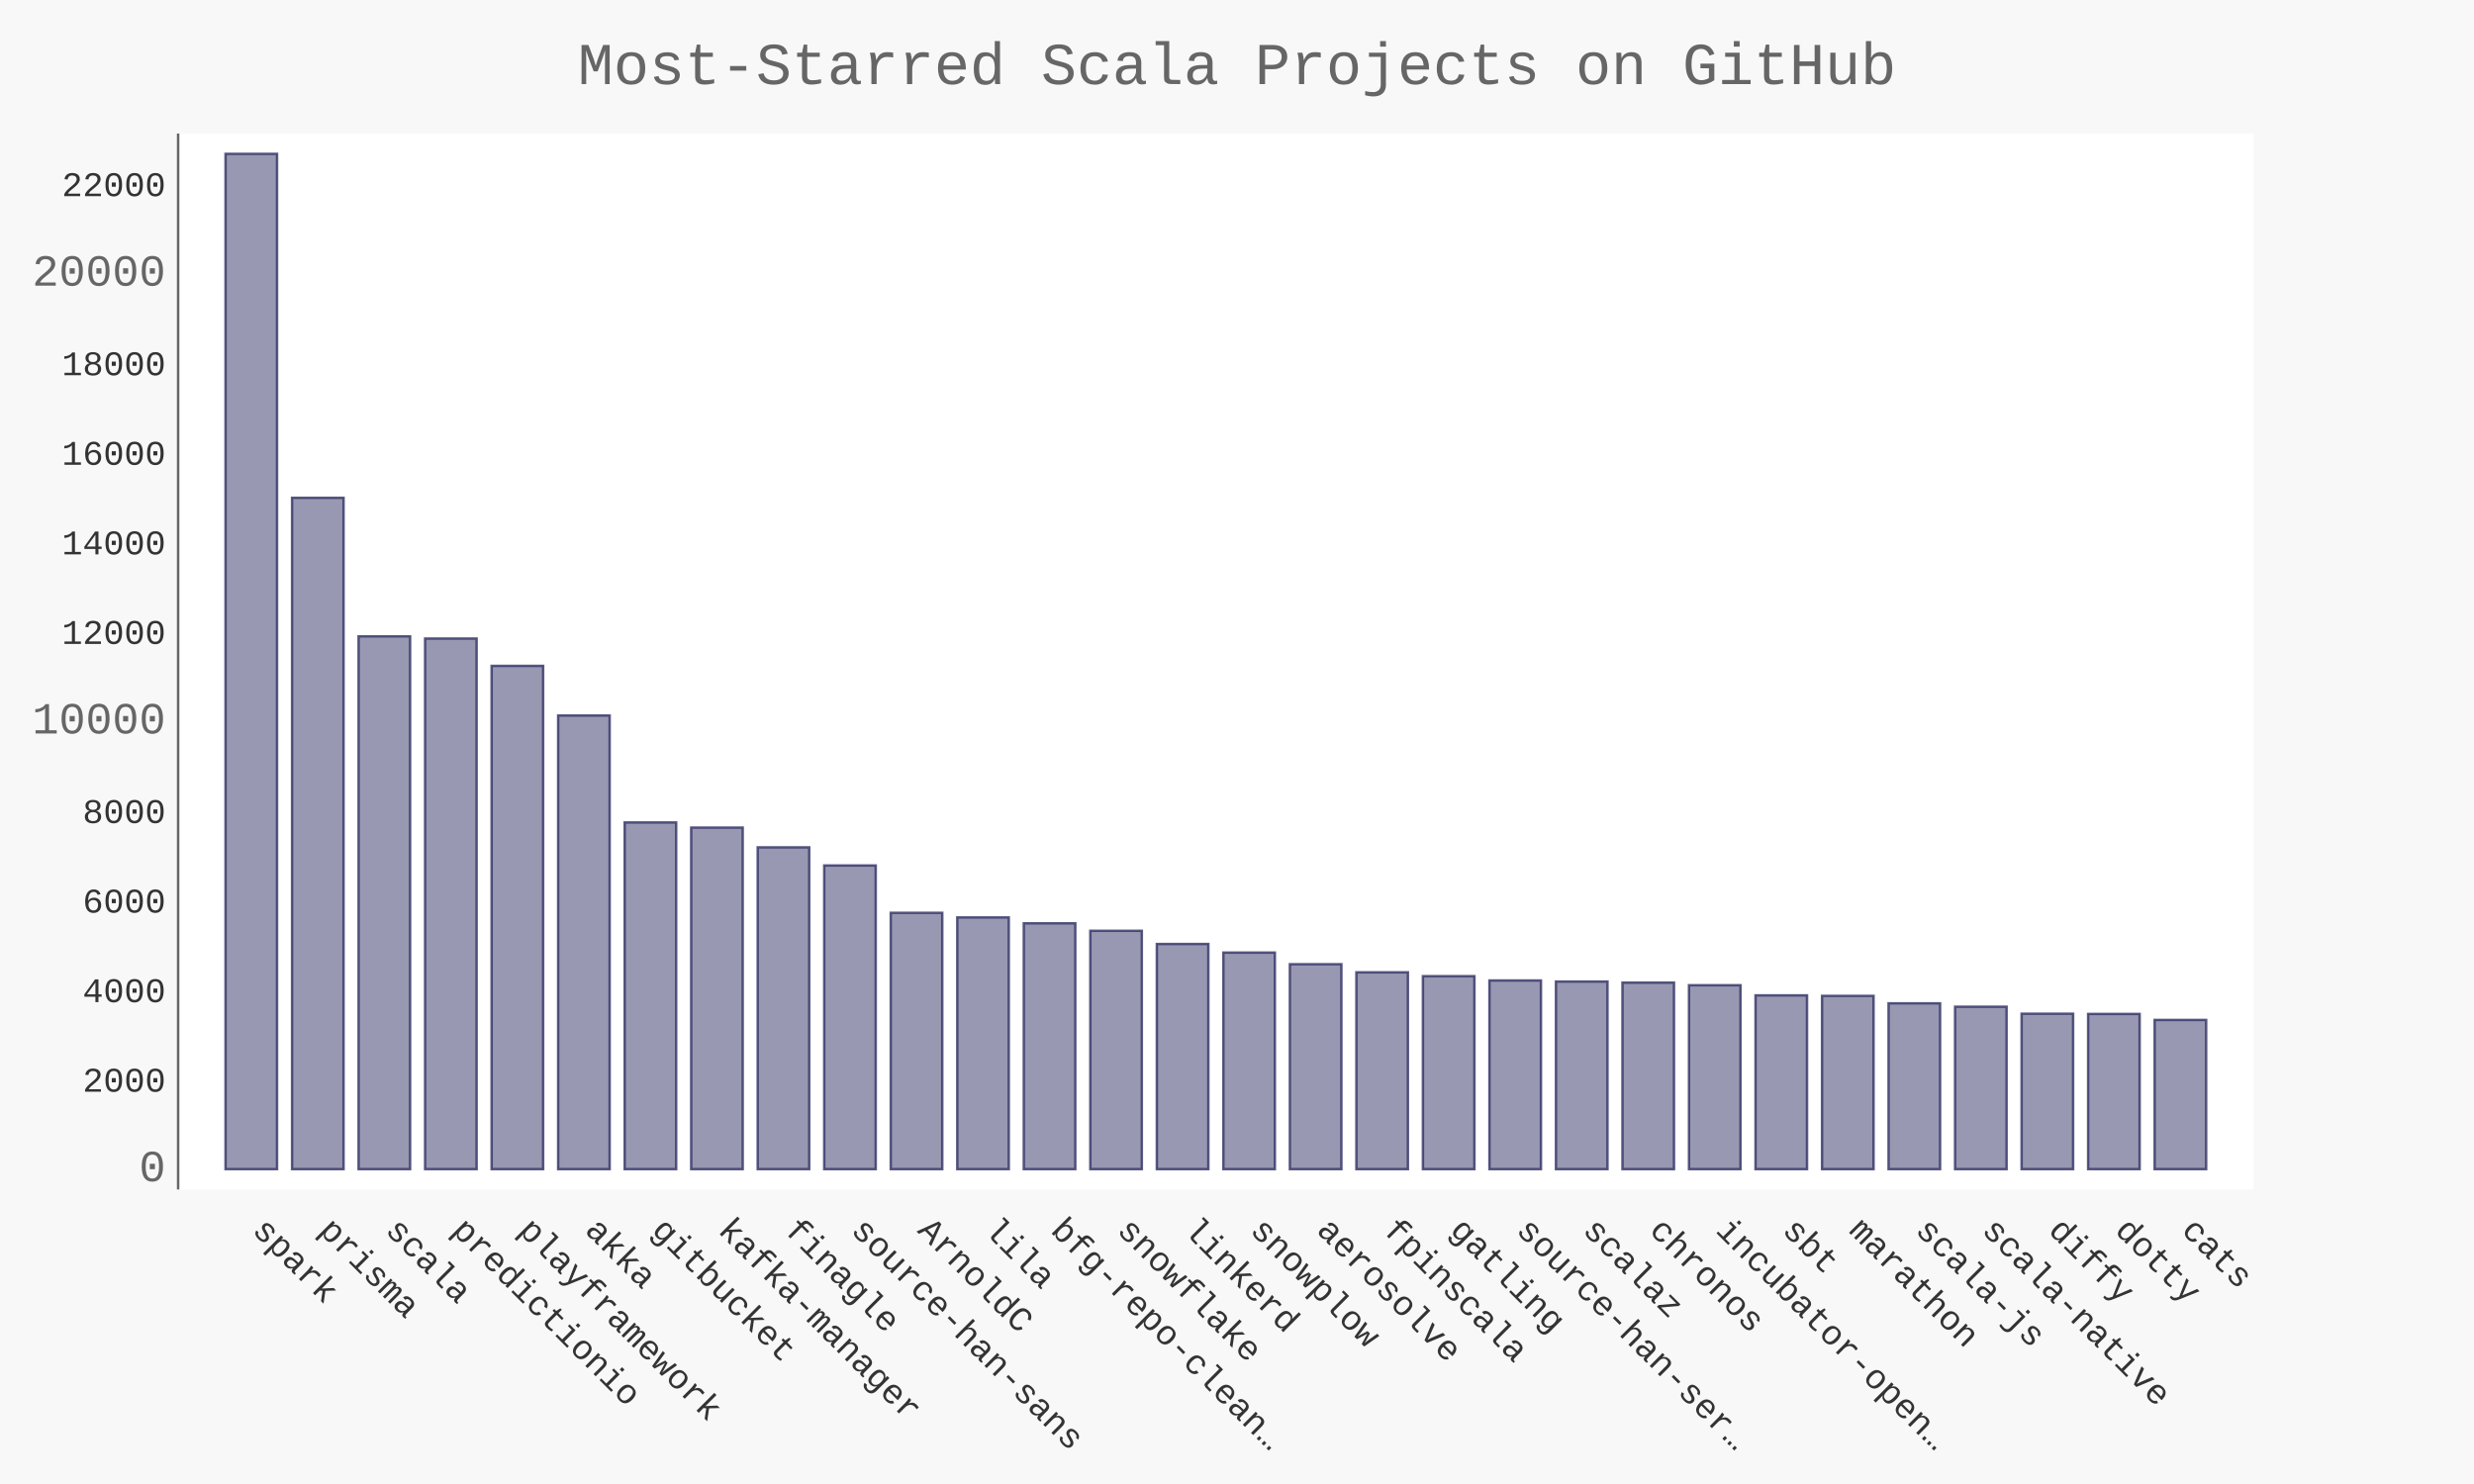
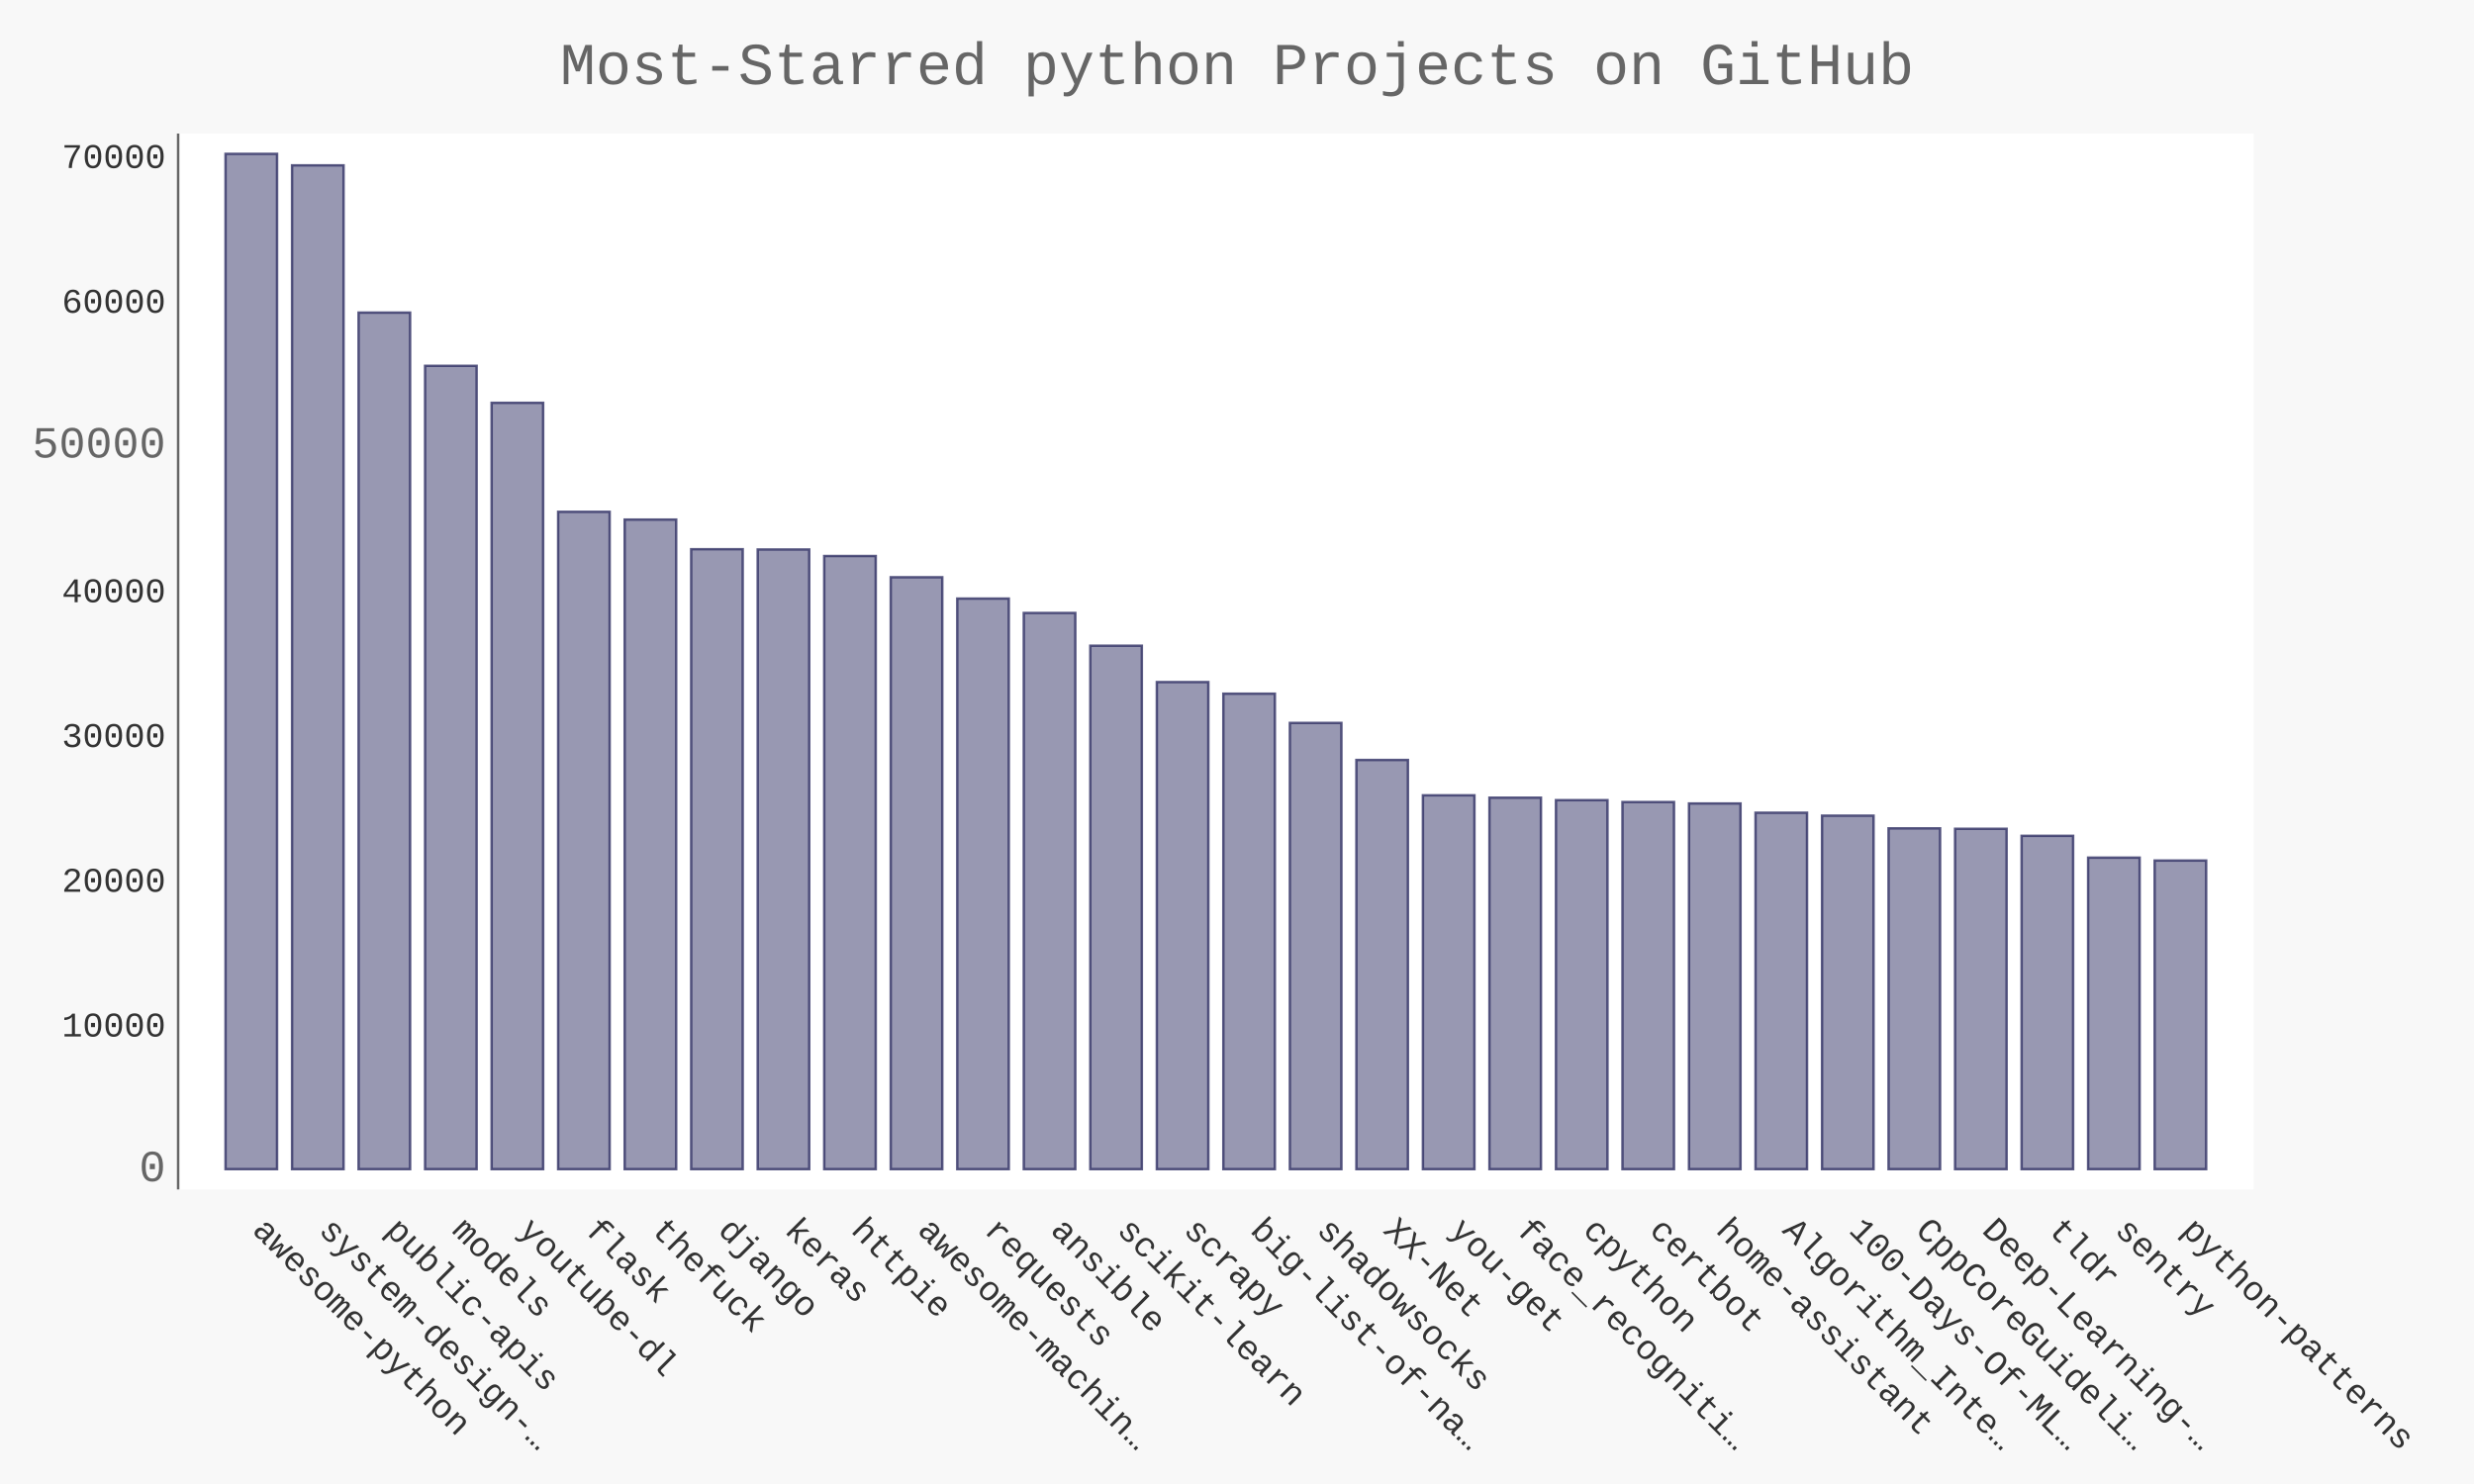
- <svg xmlns="http://www.w3.org/2000/svg" class="pygal-chart" id="chart-196dd270-a51d-43b6-8823-fa249c0bf696" viewBox="0 0 1000 600">
+ <svg xmlns="http://www.w3.org/2000/svg" class="pygal-chart" id="chart-f33fff2e-543f-4e02-a38f-7f5b19c8307b" viewBox="0 0 1000 600">
  <defs>
-     <style type="text/css">#chart-196dd270-a51d-43b6-8823-fa249c0bf696{-webkit-user-select:none;-webkit-font-smoothing:antialiased;font-family:Consolas,"Liberation Mono",Menlo,Courier,monospace}#chart-196dd270-a51d-43b6-8823-fa249c0bf696 .title{font-family:Consolas,"Liberation Mono",Menlo,Courier,monospace;font-size:24px}#chart-196dd270-a51d-43b6-8823-fa249c0bf696 .legends .legend text{font-family:Consolas,"Liberation Mono",Menlo,Courier,monospace;font-size:14px}#chart-196dd270-a51d-43b6-8823-fa249c0bf696 .axis text{font-family:Consolas,"Liberation Mono",Menlo,Courier,monospace;font-size:14px}#chart-196dd270-a51d-43b6-8823-fa249c0bf696 .axis text.major{font-family:Consolas,"Liberation Mono",Menlo,Courier,monospace;font-size:18px}#chart-196dd270-a51d-43b6-8823-fa249c0bf696 .text-overlay text.value{font-family:Consolas,"Liberation Mono",Menlo,Courier,monospace;font-size:16px}#chart-196dd270-a51d-43b6-8823-fa249c0bf696 .text-overlay text.label{font-family:Consolas,"Liberation Mono",Menlo,Courier,monospace;font-size:10px}#chart-196dd270-a51d-43b6-8823-fa249c0bf696 .tooltip{font-family:Consolas,"Liberation Mono",Menlo,Courier,monospace;font-size:14px}#chart-196dd270-a51d-43b6-8823-fa249c0bf696 text.no_data{font-family:Consolas,"Liberation Mono",Menlo,Courier,monospace;font-size:64px}
- #chart-196dd270-a51d-43b6-8823-fa249c0bf696{background-color:#f8f8f8}#chart-196dd270-a51d-43b6-8823-fa249c0bf696 path,#chart-196dd270-a51d-43b6-8823-fa249c0bf696 line,#chart-196dd270-a51d-43b6-8823-fa249c0bf696 rect,#chart-196dd270-a51d-43b6-8823-fa249c0bf696 circle{-webkit-transition:250ms ease-in;-moz-transition:250ms ease-in;transition:250ms ease-in}#chart-196dd270-a51d-43b6-8823-fa249c0bf696 .graph &gt; .background{fill:#f8f8f8}#chart-196dd270-a51d-43b6-8823-fa249c0bf696 .plot &gt; .background{fill:#ffffff}#chart-196dd270-a51d-43b6-8823-fa249c0bf696 .graph{fill:#333}#chart-196dd270-a51d-43b6-8823-fa249c0bf696 text.no_data{fill:#666}#chart-196dd270-a51d-43b6-8823-fa249c0bf696 .title{fill:#666}#chart-196dd270-a51d-43b6-8823-fa249c0bf696 .legends .legend text{fill:#333}#chart-196dd270-a51d-43b6-8823-fa249c0bf696 .legends .legend:hover text{fill:#666}#chart-196dd270-a51d-43b6-8823-fa249c0bf696 .axis .line{stroke:#666}#chart-196dd270-a51d-43b6-8823-fa249c0bf696 .axis .guide.line{stroke:rgba(0,0,0,0.5)}#chart-196dd270-a51d-43b6-8823-fa249c0bf696 .axis .major.line{stroke:#333}#chart-196dd270-a51d-43b6-8823-fa249c0bf696 .axis text.major{fill:#666}#chart-196dd270-a51d-43b6-8823-fa249c0bf696 .axis.y .guides:hover .guide.line,#chart-196dd270-a51d-43b6-8823-fa249c0bf696 .line-graph .axis.x .guides:hover .guide.line,#chart-196dd270-a51d-43b6-8823-fa249c0bf696 .stackedline-graph .axis.x .guides:hover .guide.line,#chart-196dd270-a51d-43b6-8823-fa249c0bf696 .xy-graph .axis.x .guides:hover .guide.line{stroke:#666}#chart-196dd270-a51d-43b6-8823-fa249c0bf696 .axis .guides:hover text{fill:#666}#chart-196dd270-a51d-43b6-8823-fa249c0bf696 .reactive{fill-opacity:.5;stroke-opacity:.8}#chart-196dd270-a51d-43b6-8823-fa249c0bf696 .ci{stroke:#333}#chart-196dd270-a51d-43b6-8823-fa249c0bf696 .reactive.active,#chart-196dd270-a51d-43b6-8823-fa249c0bf696 .active .reactive{fill-opacity:.9;stroke-opacity:.9;stroke-width:4}#chart-196dd270-a51d-43b6-8823-fa249c0bf696 .ci .reactive.active{stroke-width:1.5}#chart-196dd270-a51d-43b6-8823-fa249c0bf696 .series text{fill:#666}#chart-196dd270-a51d-43b6-8823-fa249c0bf696 .tooltip rect{fill:#ffffff;stroke:#666;-webkit-transition:opacity 250ms ease-in;-moz-transition:opacity 250ms ease-in;transition:opacity 250ms ease-in}#chart-196dd270-a51d-43b6-8823-fa249c0bf696 .tooltip .label{fill:#333}#chart-196dd270-a51d-43b6-8823-fa249c0bf696 .tooltip .label{fill:#333}#chart-196dd270-a51d-43b6-8823-fa249c0bf696 .tooltip .legend{font-size:.8em;fill:rgba(0,0,0,0.5)}#chart-196dd270-a51d-43b6-8823-fa249c0bf696 .tooltip .x_label{font-size:.6em;fill:#666}#chart-196dd270-a51d-43b6-8823-fa249c0bf696 .tooltip .xlink{font-size:.5em;text-decoration:underline}#chart-196dd270-a51d-43b6-8823-fa249c0bf696 .tooltip .value{font-size:1.5em}#chart-196dd270-a51d-43b6-8823-fa249c0bf696 .bound{font-size:.5em}#chart-196dd270-a51d-43b6-8823-fa249c0bf696 .max-value{font-size:.75em;fill:rgba(0,0,0,0.5)}#chart-196dd270-a51d-43b6-8823-fa249c0bf696 .map-element{fill:#ffffff;stroke:rgba(0,0,0,0.5) !important}#chart-196dd270-a51d-43b6-8823-fa249c0bf696 .map-element .reactive{fill-opacity:inherit;stroke-opacity:inherit}#chart-196dd270-a51d-43b6-8823-fa249c0bf696 .color-0,#chart-196dd270-a51d-43b6-8823-fa249c0bf696 .color-0 a:visited{stroke:#333366;fill:#333366}#chart-196dd270-a51d-43b6-8823-fa249c0bf696 .text-overlay .color-0 text{fill:black}
- #chart-196dd270-a51d-43b6-8823-fa249c0bf696 text.no_data{text-anchor:middle}#chart-196dd270-a51d-43b6-8823-fa249c0bf696 .guide.line{fill:none}#chart-196dd270-a51d-43b6-8823-fa249c0bf696 .centered{text-anchor:middle}#chart-196dd270-a51d-43b6-8823-fa249c0bf696 .title{text-anchor:middle}#chart-196dd270-a51d-43b6-8823-fa249c0bf696 .legends .legend text{fill-opacity:1}#chart-196dd270-a51d-43b6-8823-fa249c0bf696 .axis.x text{text-anchor:middle}#chart-196dd270-a51d-43b6-8823-fa249c0bf696 .axis.x:not(.web) text[transform]{text-anchor:start}#chart-196dd270-a51d-43b6-8823-fa249c0bf696 .axis.x:not(.web) text[transform].backwards{text-anchor:end}#chart-196dd270-a51d-43b6-8823-fa249c0bf696 .axis.y text{text-anchor:end}#chart-196dd270-a51d-43b6-8823-fa249c0bf696 .axis.y text[transform].backwards{text-anchor:start}#chart-196dd270-a51d-43b6-8823-fa249c0bf696 .axis.y2 text{text-anchor:start}#chart-196dd270-a51d-43b6-8823-fa249c0bf696 .axis.y2 text[transform].backwards{text-anchor:end}#chart-196dd270-a51d-43b6-8823-fa249c0bf696 .axis .guide.line{stroke-dasharray:4,4}#chart-196dd270-a51d-43b6-8823-fa249c0bf696 .axis .major.guide.line{stroke-dasharray:6,6}#chart-196dd270-a51d-43b6-8823-fa249c0bf696 .horizontal .axis.y .guide.line,#chart-196dd270-a51d-43b6-8823-fa249c0bf696 .horizontal .axis.y2 .guide.line,#chart-196dd270-a51d-43b6-8823-fa249c0bf696 .vertical .axis.x .guide.line{opacity:0}#chart-196dd270-a51d-43b6-8823-fa249c0bf696 .horizontal .axis.always_show .guide.line,#chart-196dd270-a51d-43b6-8823-fa249c0bf696 .vertical .axis.always_show .guide.line{opacity:1 !important}#chart-196dd270-a51d-43b6-8823-fa249c0bf696 .axis.y .guides:hover .guide.line,#chart-196dd270-a51d-43b6-8823-fa249c0bf696 .axis.y2 .guides:hover .guide.line,#chart-196dd270-a51d-43b6-8823-fa249c0bf696 .axis.x .guides:hover .guide.line{opacity:1}#chart-196dd270-a51d-43b6-8823-fa249c0bf696 .axis .guides:hover text{opacity:1}#chart-196dd270-a51d-43b6-8823-fa249c0bf696 .nofill{fill:none}#chart-196dd270-a51d-43b6-8823-fa249c0bf696 .subtle-fill{fill-opacity:.2}#chart-196dd270-a51d-43b6-8823-fa249c0bf696 .dot{stroke-width:1px;fill-opacity:1}#chart-196dd270-a51d-43b6-8823-fa249c0bf696 .dot.active{stroke-width:5px}#chart-196dd270-a51d-43b6-8823-fa249c0bf696 .dot.negative{fill:transparent}#chart-196dd270-a51d-43b6-8823-fa249c0bf696 text,#chart-196dd270-a51d-43b6-8823-fa249c0bf696 tspan{stroke:none !important}#chart-196dd270-a51d-43b6-8823-fa249c0bf696 .series text.active{opacity:1}#chart-196dd270-a51d-43b6-8823-fa249c0bf696 .tooltip rect{fill-opacity:.95;stroke-width:.5}#chart-196dd270-a51d-43b6-8823-fa249c0bf696 .tooltip text{fill-opacity:1}#chart-196dd270-a51d-43b6-8823-fa249c0bf696 .showable{visibility:hidden}#chart-196dd270-a51d-43b6-8823-fa249c0bf696 .showable.shown{visibility:visible}#chart-196dd270-a51d-43b6-8823-fa249c0bf696 .gauge-background{fill:rgba(229,229,229,1);stroke:none}#chart-196dd270-a51d-43b6-8823-fa249c0bf696 .bg-lines{stroke:#f8f8f8;stroke-width:2px}</style>
+     <style type="text/css">#chart-f33fff2e-543f-4e02-a38f-7f5b19c8307b{-webkit-user-select:none;-webkit-font-smoothing:antialiased;font-family:Consolas,"Liberation Mono",Menlo,Courier,monospace}#chart-f33fff2e-543f-4e02-a38f-7f5b19c8307b .title{font-family:Consolas,"Liberation Mono",Menlo,Courier,monospace;font-size:24px}#chart-f33fff2e-543f-4e02-a38f-7f5b19c8307b .legends .legend text{font-family:Consolas,"Liberation Mono",Menlo,Courier,monospace;font-size:14px}#chart-f33fff2e-543f-4e02-a38f-7f5b19c8307b .axis text{font-family:Consolas,"Liberation Mono",Menlo,Courier,monospace;font-size:14px}#chart-f33fff2e-543f-4e02-a38f-7f5b19c8307b .axis text.major{font-family:Consolas,"Liberation Mono",Menlo,Courier,monospace;font-size:18px}#chart-f33fff2e-543f-4e02-a38f-7f5b19c8307b .text-overlay text.value{font-family:Consolas,"Liberation Mono",Menlo,Courier,monospace;font-size:16px}#chart-f33fff2e-543f-4e02-a38f-7f5b19c8307b .text-overlay text.label{font-family:Consolas,"Liberation Mono",Menlo,Courier,monospace;font-size:10px}#chart-f33fff2e-543f-4e02-a38f-7f5b19c8307b .tooltip{font-family:Consolas,"Liberation Mono",Menlo,Courier,monospace;font-size:14px}#chart-f33fff2e-543f-4e02-a38f-7f5b19c8307b text.no_data{font-family:Consolas,"Liberation Mono",Menlo,Courier,monospace;font-size:64px}
+ #chart-f33fff2e-543f-4e02-a38f-7f5b19c8307b{background-color:#f8f8f8}#chart-f33fff2e-543f-4e02-a38f-7f5b19c8307b path,#chart-f33fff2e-543f-4e02-a38f-7f5b19c8307b line,#chart-f33fff2e-543f-4e02-a38f-7f5b19c8307b rect,#chart-f33fff2e-543f-4e02-a38f-7f5b19c8307b circle{-webkit-transition:250ms ease-in;-moz-transition:250ms ease-in;transition:250ms ease-in}#chart-f33fff2e-543f-4e02-a38f-7f5b19c8307b .graph &gt; .background{fill:#f8f8f8}#chart-f33fff2e-543f-4e02-a38f-7f5b19c8307b .plot &gt; .background{fill:#ffffff}#chart-f33fff2e-543f-4e02-a38f-7f5b19c8307b .graph{fill:#333}#chart-f33fff2e-543f-4e02-a38f-7f5b19c8307b text.no_data{fill:#666}#chart-f33fff2e-543f-4e02-a38f-7f5b19c8307b .title{fill:#666}#chart-f33fff2e-543f-4e02-a38f-7f5b19c8307b .legends .legend text{fill:#333}#chart-f33fff2e-543f-4e02-a38f-7f5b19c8307b .legends .legend:hover text{fill:#666}#chart-f33fff2e-543f-4e02-a38f-7f5b19c8307b .axis .line{stroke:#666}#chart-f33fff2e-543f-4e02-a38f-7f5b19c8307b .axis .guide.line{stroke:rgba(0,0,0,0.5)}#chart-f33fff2e-543f-4e02-a38f-7f5b19c8307b .axis .major.line{stroke:#333}#chart-f33fff2e-543f-4e02-a38f-7f5b19c8307b .axis text.major{fill:#666}#chart-f33fff2e-543f-4e02-a38f-7f5b19c8307b .axis.y .guides:hover .guide.line,#chart-f33fff2e-543f-4e02-a38f-7f5b19c8307b .line-graph .axis.x .guides:hover .guide.line,#chart-f33fff2e-543f-4e02-a38f-7f5b19c8307b .stackedline-graph .axis.x .guides:hover .guide.line,#chart-f33fff2e-543f-4e02-a38f-7f5b19c8307b .xy-graph .axis.x .guides:hover .guide.line{stroke:#666}#chart-f33fff2e-543f-4e02-a38f-7f5b19c8307b .axis .guides:hover text{fill:#666}#chart-f33fff2e-543f-4e02-a38f-7f5b19c8307b .reactive{fill-opacity:.5;stroke-opacity:.8}#chart-f33fff2e-543f-4e02-a38f-7f5b19c8307b .ci{stroke:#333}#chart-f33fff2e-543f-4e02-a38f-7f5b19c8307b .reactive.active,#chart-f33fff2e-543f-4e02-a38f-7f5b19c8307b .active .reactive{fill-opacity:.9;stroke-opacity:.9;stroke-width:4}#chart-f33fff2e-543f-4e02-a38f-7f5b19c8307b .ci .reactive.active{stroke-width:1.5}#chart-f33fff2e-543f-4e02-a38f-7f5b19c8307b .series text{fill:#666}#chart-f33fff2e-543f-4e02-a38f-7f5b19c8307b .tooltip rect{fill:#ffffff;stroke:#666;-webkit-transition:opacity 250ms ease-in;-moz-transition:opacity 250ms ease-in;transition:opacity 250ms ease-in}#chart-f33fff2e-543f-4e02-a38f-7f5b19c8307b .tooltip .label{fill:#333}#chart-f33fff2e-543f-4e02-a38f-7f5b19c8307b .tooltip .label{fill:#333}#chart-f33fff2e-543f-4e02-a38f-7f5b19c8307b .tooltip .legend{font-size:.8em;fill:rgba(0,0,0,0.5)}#chart-f33fff2e-543f-4e02-a38f-7f5b19c8307b .tooltip .x_label{font-size:.6em;fill:#666}#chart-f33fff2e-543f-4e02-a38f-7f5b19c8307b .tooltip .xlink{font-size:.5em;text-decoration:underline}#chart-f33fff2e-543f-4e02-a38f-7f5b19c8307b .tooltip .value{font-size:1.5em}#chart-f33fff2e-543f-4e02-a38f-7f5b19c8307b .bound{font-size:.5em}#chart-f33fff2e-543f-4e02-a38f-7f5b19c8307b .max-value{font-size:.75em;fill:rgba(0,0,0,0.5)}#chart-f33fff2e-543f-4e02-a38f-7f5b19c8307b .map-element{fill:#ffffff;stroke:rgba(0,0,0,0.5) !important}#chart-f33fff2e-543f-4e02-a38f-7f5b19c8307b .map-element .reactive{fill-opacity:inherit;stroke-opacity:inherit}#chart-f33fff2e-543f-4e02-a38f-7f5b19c8307b .color-0,#chart-f33fff2e-543f-4e02-a38f-7f5b19c8307b .color-0 a:visited{stroke:#333366;fill:#333366}#chart-f33fff2e-543f-4e02-a38f-7f5b19c8307b .text-overlay .color-0 text{fill:black}
+ #chart-f33fff2e-543f-4e02-a38f-7f5b19c8307b text.no_data{text-anchor:middle}#chart-f33fff2e-543f-4e02-a38f-7f5b19c8307b .guide.line{fill:none}#chart-f33fff2e-543f-4e02-a38f-7f5b19c8307b .centered{text-anchor:middle}#chart-f33fff2e-543f-4e02-a38f-7f5b19c8307b .title{text-anchor:middle}#chart-f33fff2e-543f-4e02-a38f-7f5b19c8307b .legends .legend text{fill-opacity:1}#chart-f33fff2e-543f-4e02-a38f-7f5b19c8307b .axis.x text{text-anchor:middle}#chart-f33fff2e-543f-4e02-a38f-7f5b19c8307b .axis.x:not(.web) text[transform]{text-anchor:start}#chart-f33fff2e-543f-4e02-a38f-7f5b19c8307b .axis.x:not(.web) text[transform].backwards{text-anchor:end}#chart-f33fff2e-543f-4e02-a38f-7f5b19c8307b .axis.y text{text-anchor:end}#chart-f33fff2e-543f-4e02-a38f-7f5b19c8307b .axis.y text[transform].backwards{text-anchor:start}#chart-f33fff2e-543f-4e02-a38f-7f5b19c8307b .axis.y2 text{text-anchor:start}#chart-f33fff2e-543f-4e02-a38f-7f5b19c8307b .axis.y2 text[transform].backwards{text-anchor:end}#chart-f33fff2e-543f-4e02-a38f-7f5b19c8307b .axis .guide.line{stroke-dasharray:4,4}#chart-f33fff2e-543f-4e02-a38f-7f5b19c8307b .axis .major.guide.line{stroke-dasharray:6,6}#chart-f33fff2e-543f-4e02-a38f-7f5b19c8307b .horizontal .axis.y .guide.line,#chart-f33fff2e-543f-4e02-a38f-7f5b19c8307b .horizontal .axis.y2 .guide.line,#chart-f33fff2e-543f-4e02-a38f-7f5b19c8307b .vertical .axis.x .guide.line{opacity:0}#chart-f33fff2e-543f-4e02-a38f-7f5b19c8307b .horizontal .axis.always_show .guide.line,#chart-f33fff2e-543f-4e02-a38f-7f5b19c8307b .vertical .axis.always_show .guide.line{opacity:1 !important}#chart-f33fff2e-543f-4e02-a38f-7f5b19c8307b .axis.y .guides:hover .guide.line,#chart-f33fff2e-543f-4e02-a38f-7f5b19c8307b .axis.y2 .guides:hover .guide.line,#chart-f33fff2e-543f-4e02-a38f-7f5b19c8307b .axis.x .guides:hover .guide.line{opacity:1}#chart-f33fff2e-543f-4e02-a38f-7f5b19c8307b .axis .guides:hover text{opacity:1}#chart-f33fff2e-543f-4e02-a38f-7f5b19c8307b .nofill{fill:none}#chart-f33fff2e-543f-4e02-a38f-7f5b19c8307b .subtle-fill{fill-opacity:.2}#chart-f33fff2e-543f-4e02-a38f-7f5b19c8307b .dot{stroke-width:1px;fill-opacity:1}#chart-f33fff2e-543f-4e02-a38f-7f5b19c8307b .dot.active{stroke-width:5px}#chart-f33fff2e-543f-4e02-a38f-7f5b19c8307b .dot.negative{fill:transparent}#chart-f33fff2e-543f-4e02-a38f-7f5b19c8307b text,#chart-f33fff2e-543f-4e02-a38f-7f5b19c8307b tspan{stroke:none !important}#chart-f33fff2e-543f-4e02-a38f-7f5b19c8307b .series text.active{opacity:1}#chart-f33fff2e-543f-4e02-a38f-7f5b19c8307b .tooltip rect{fill-opacity:.95;stroke-width:.5}#chart-f33fff2e-543f-4e02-a38f-7f5b19c8307b .tooltip text{fill-opacity:1}#chart-f33fff2e-543f-4e02-a38f-7f5b19c8307b .showable{visibility:hidden}#chart-f33fff2e-543f-4e02-a38f-7f5b19c8307b .showable.shown{visibility:visible}#chart-f33fff2e-543f-4e02-a38f-7f5b19c8307b .gauge-background{fill:rgba(229,229,229,1);stroke:none}#chart-f33fff2e-543f-4e02-a38f-7f5b19c8307b .bg-lines{stroke:#f8f8f8;stroke-width:2px}</style>
  </defs>
  <g class="graph bar-graph vertical">
    <rect class="background" height="600" width="1000" x="0" y="0" />
    <g class="plot" transform="translate(72, 54)">
      <rect class="background" height="426.905" width="838.905" x="0" y="0" />
      <g class="axis y">
        <g class="guides">
          <text class="major" x="-5" y="423.595">0</text>
        </g>
        <g class="guides">
-           <text class="" x="-5" y="387.386">2000</text>
-         </g>
-         <g class="guides">
-           <text class="" x="-5" y="351.177">4000</text>
-         </g>
-         <g class="guides">
-           <text class="" x="-5" y="314.967">6000</text>
-         </g>
-         <g class="guides">
-           <text class="" x="-5" y="278.758">8000</text>
-         </g>
-         <g class="guides">
-           <text class="major" x="-5" y="242.549">10000</text>
-         </g>
-         <g class="guides">
-           <text class="" x="-5" y="206.34">12000</text>
-         </g>
-         <g class="guides">
-           <text class="" x="-5" y="170.131">14000</text>
-         </g>
-         <g class="guides">
-           <text class="" x="-5" y="133.922">16000</text>
-         </g>
-         <g class="guides">
-           <text class="" x="-5" y="97.712">18000</text>
-         </g>
-         <g class="guides">
-           <text class="major" x="-5" y="61.503">20000</text>
-         </g>
-         <g class="guides">
-           <text class="" x="-5" y="25.294">22000</text>
+           <text class="" x="-5" y="365.069">10000</text>
+         </g>
+         <g class="guides">
+           <text class="" x="-5" y="306.544">20000</text>
+         </g>
+         <g class="guides">
+           <text class="" x="-5" y="248.019">30000</text>
+         </g>
+         <g class="guides">
+           <text class="" x="-5" y="189.493">40000</text>
+         </g>
+         <g class="guides">
+           <text class="major" x="-5" y="130.968">50000</text>
+         </g>
+         <g class="guides">
+           <text class="" x="-5" y="72.443">60000</text>
+         </g>
+         <g class="guides">
+           <text class="" x="-5" y="13.917">70000</text>
        </g>
      </g>
      <g class="axis x">
        <path class="line" d="M0 0 v426.905" />
        <g class="guides">
          <path class="guide line" d="M29.577 0 v426.905" />
-           <text class="" transform="rotate(45 29.57676 443.9045)" x="29.577" y="443.905">spark</text>
+           <text class="" transform="rotate(45 29.57676 443.9045)" x="29.577" y="443.905">awesome-python</text>
        </g>
        <g class="guides">
          <path class="guide line" d="M56.465 0 v426.905" />
-           <text class="" transform="rotate(45 56.46473 443.9045)" x="56.465" y="443.905">prisma</text>
+           <text class="" transform="rotate(45 56.46473 443.9045)" x="56.465" y="443.905">system-design-…</text>
        </g>
        <g class="guides">
          <path class="guide line" d="M83.353 0 v426.905" />
-           <text class="" transform="rotate(45 83.35269 443.9045)" x="83.353" y="443.905">scala</text>
+           <text class="" transform="rotate(45 83.35269 443.9045)" x="83.353" y="443.905">public-apis</text>
        </g>
        <g class="guides">
          <path class="guide line" d="M110.241 0 v426.905" />
-           <text class="" transform="rotate(45 110.2407 443.9045)" x="110.241" y="443.905">predictionio</text>
+           <text class="" transform="rotate(45 110.2407 443.9045)" x="110.241" y="443.905">models</text>
        </g>
        <g class="guides">
          <path class="guide line" d="M137.129 0 v426.905" />
-           <text class="" transform="rotate(45 137.1286 443.9045)" x="137.129" y="443.905">playframework</text>
+           <text class="" transform="rotate(45 137.1286 443.9045)" x="137.129" y="443.905">youtube-dl</text>
        </g>
        <g class="guides">
          <path class="guide line" d="M164.017 0 v426.905" />
-           <text class="" transform="rotate(45 164.0166 443.9045)" x="164.017" y="443.905">akka</text>
+           <text class="" transform="rotate(45 164.0166 443.9045)" x="164.017" y="443.905">flask</text>
        </g>
        <g class="guides">
          <path class="guide line" d="M190.905 0 v426.905" />
-           <text class="" transform="rotate(45 190.9046 443.9045)" x="190.905" y="443.905">gitbucket</text>
+           <text class="" transform="rotate(45 190.9046 443.9045)" x="190.905" y="443.905">thefuck</text>
        </g>
        <g class="guides">
          <path class="guide line" d="M217.793 0 v426.905" />
-           <text class="" transform="rotate(45 217.7925 443.9045)" x="217.793" y="443.905">kafka-manager</text>
+           <text class="" transform="rotate(45 217.7925 443.9045)" x="217.793" y="443.905">django</text>
        </g>
        <g class="guides">
          <path class="guide line" d="M244.68 0 v426.905" />
-           <text class="" transform="rotate(45 244.6805 443.9045)" x="244.68" y="443.905">finagle</text>
+           <text class="" transform="rotate(45 244.6805 443.9045)" x="244.68" y="443.905">keras</text>
        </g>
        <g class="guides">
          <path class="guide line" d="M271.568 0 v426.905" />
-           <text class="" transform="rotate(45 271.5685 443.9045)" x="271.568" y="443.905">source-han-sans</text>
+           <text class="" transform="rotate(45 271.5685 443.9045)" x="271.568" y="443.905">httpie</text>
        </g>
        <g class="guides">
          <path class="guide line" d="M298.456 0 v426.905" />
-           <text class="" transform="rotate(45 298.4564 443.9045)" x="298.456" y="443.905">ArnoldC</text>
+           <text class="" transform="rotate(45 298.4564 443.9045)" x="298.456" y="443.905">awesome-machin…</text>
        </g>
        <g class="guides">
          <path class="guide line" d="M325.344 0 v426.905" />
-           <text class="" transform="rotate(45 325.3444 443.9045)" x="325.344" y="443.905">lila</text>
+           <text class="" transform="rotate(45 325.3444 443.9045)" x="325.344" y="443.905">requests</text>
        </g>
        <g class="guides">
          <path class="guide line" d="M352.232 0 v426.905" />
-           <text class="" transform="rotate(45 352.2324 443.9045)" x="352.232" y="443.905">bfg-repo-clean…</text>
+           <text class="" transform="rotate(45 352.2324 443.9045)" x="352.232" y="443.905">ansible</text>
        </g>
        <g class="guides">
          <path class="guide line" d="M379.12 0 v426.905" />
-           <text class="" transform="rotate(45 379.1203 443.9045)" x="379.12" y="443.905">snowflake</text>
+           <text class="" transform="rotate(45 379.1203 443.9045)" x="379.12" y="443.905">scikit-learn</text>
        </g>
        <g class="guides">
          <path class="guide line" d="M406.008 0 v426.905" />
-           <text class="" transform="rotate(45 406.0083 443.9045)" x="406.008" y="443.905">linkerd</text>
+           <text class="" transform="rotate(45 406.0083 443.9045)" x="406.008" y="443.905">scrapy</text>
        </g>
        <g class="guides">
          <path class="guide line" d="M432.896 0 v426.905" />
-           <text class="" transform="rotate(45 432.8963 443.9045)" x="432.896" y="443.905">snowplow</text>
+           <text class="" transform="rotate(45 432.8963 443.9045)" x="432.896" y="443.905">big-list-of-na…</text>
        </g>
        <g class="guides">
          <path class="guide line" d="M459.784 0 v426.905" />
-           <text class="" transform="rotate(45 459.7842 443.9045)" x="459.784" y="443.905">aerosolve</text>
+           <text class="" transform="rotate(45 459.7842 443.9045)" x="459.784" y="443.905">shadowsocks</text>
        </g>
        <g class="guides">
          <path class="guide line" d="M486.672 0 v426.905" />
-           <text class="" transform="rotate(45 486.6722 443.9045)" x="486.672" y="443.905">fpinscala</text>
+           <text class="" transform="rotate(45 486.6722 443.9045)" x="486.672" y="443.905">XX-Net</text>
        </g>
        <g class="guides">
          <path class="guide line" d="M513.56 0 v426.905" />
-           <text class="" transform="rotate(45 513.5602 443.9045)" x="513.56" y="443.905">gatling</text>
+           <text class="" transform="rotate(45 513.5602 443.9045)" x="513.56" y="443.905">you-get</text>
        </g>
        <g class="guides">
          <path class="guide line" d="M540.448 0 v426.905" />
-           <text class="" transform="rotate(45 540.4481 443.9045)" x="540.448" y="443.905">source-han-ser…</text>
+           <text class="" transform="rotate(45 540.4481 443.9045)" x="540.448" y="443.905">face_recogniti…</text>
        </g>
        <g class="guides">
          <path class="guide line" d="M567.336 0 v426.905" />
-           <text class="" transform="rotate(45 567.3361 443.9045)" x="567.336" y="443.905">scalaz</text>
+           <text class="" transform="rotate(45 567.3361 443.9045)" x="567.336" y="443.905">cpython</text>
        </g>
        <g class="guides">
          <path class="guide line" d="M594.224 0 v426.905" />
-           <text class="" transform="rotate(45 594.2241 443.9045)" x="594.224" y="443.905">chronos</text>
+           <text class="" transform="rotate(45 594.2241 443.9045)" x="594.224" y="443.905">certbot</text>
        </g>
        <g class="guides">
          <path class="guide line" d="M621.112 0 v426.905" />
-           <text class="" transform="rotate(45 621.112 443.9045)" x="621.112" y="443.905">incubator-open…</text>
+           <text class="" transform="rotate(45 621.112 443.9045)" x="621.112" y="443.905">home-assistant</text>
        </g>
        <g class="guides">
          <path class="guide line" d="M648 0 v426.905" />
-           <text class="" transform="rotate(45 648 443.9045)" x="648" y="443.905">sbt</text>
+           <text class="" transform="rotate(45 648 443.9045)" x="648" y="443.905">Algorithm_Inte…</text>
        </g>
        <g class="guides">
          <path class="guide line" d="M674.888 0 v426.905" />
-           <text class="" transform="rotate(45 674.888 443.9045)" x="674.888" y="443.905">marathon</text>
+           <text class="" transform="rotate(45 674.888 443.9045)" x="674.888" y="443.905">100-Days-Of-ML…</text>
        </g>
        <g class="guides">
          <path class="guide line" d="M701.776 0 v426.905" />
-           <text class="" transform="rotate(45 701.7759 443.9045)" x="701.776" y="443.905">scala-js</text>
+           <text class="" transform="rotate(45 701.7759 443.9045)" x="701.776" y="443.905">CppCoreGuideli…</text>
        </g>
        <g class="guides">
          <path class="guide line" d="M728.664 0 v426.905" />
-           <text class="" transform="rotate(45 728.6639 443.9045)" x="728.664" y="443.905">scala-native</text>
+           <text class="" transform="rotate(45 728.6639 443.9045)" x="728.664" y="443.905">Deep-Learning-…</text>
        </g>
        <g class="guides">
          <path class="guide line" d="M755.552 0 v426.905" />
-           <text class="" transform="rotate(45 755.5518 443.9045)" x="755.552" y="443.905">diffy</text>
+           <text class="" transform="rotate(45 755.5518 443.9045)" x="755.552" y="443.905">tldr</text>
        </g>
        <g class="guides">
          <path class="guide line" d="M782.44 0 v426.905" />
-           <text class="" transform="rotate(45 782.4398 443.9045)" x="782.44" y="443.905">dotty</text>
+           <text class="" transform="rotate(45 782.4398 443.9045)" x="782.44" y="443.905">sentry</text>
        </g>
        <g class="guides">
          <path class="guide line" d="M809.328 0 v426.905" />
-           <text class="" transform="rotate(45 809.3278 443.9045)" x="809.328" y="443.905">cats</text>
+           <text class="" transform="rotate(45 809.3278 443.9045)" x="809.328" y="443.905">python-patterns</text>
        </g>
      </g>
      <g class="series serie-0 color-0">
        <g class="bars">
          <g class="bar">
            <rect class="rect reactive tooltip-trigger" height="410.485" rx="0" ry="0" width="20.822" x="19.166" y="8.21" />
          </g>
          <g class="bar">
-             <rect class="rect reactive tooltip-trigger" height="271.424" rx="0" ry="0" width="20.822" x="46.054" y="147.271" />
-           </g>
-           <g class="bar">
-             <rect class="rect reactive tooltip-trigger" height="215.408" rx="0" ry="0" width="20.822" x="72.942" y="203.287" />
-           </g>
-           <g class="bar">
-             <rect class="rect reactive tooltip-trigger" height="214.521" rx="0" ry="0" width="20.822" x="99.83" y="204.174" />
-           </g>
-           <g class="bar">
-             <rect class="rect reactive tooltip-trigger" height="203.477" rx="0" ry="0" width="20.822" x="126.718" y="215.217" />
-           </g>
-           <g class="bar">
-             <rect class="rect reactive tooltip-trigger" height="183.399" rx="0" ry="0" width="20.822" x="153.606" y="235.295" />
-           </g>
-           <g class="bar">
-             <rect class="rect reactive tooltip-trigger" height="140.166" rx="0" ry="0" width="20.822" x="180.494" y="278.529" />
-           </g>
-           <g class="bar">
-             <rect class="rect reactive tooltip-trigger" height="138.084" rx="0" ry="0" width="20.822" x="207.382" y="280.611" />
-           </g>
-           <g class="bar">
-             <rect class="rect reactive tooltip-trigger" height="130.1" rx="0" ry="0" width="20.822" x="234.269" y="288.595" />
-           </g>
-           <g class="bar">
-             <rect class="rect reactive tooltip-trigger" height="122.767" rx="0" ry="0" width="20.822" x="261.157" y="295.928" />
-           </g>
-           <g class="bar">
-             <rect class="rect reactive tooltip-trigger" height="103.631" rx="0" ry="0" width="20.822" x="288.045" y="315.064" />
-           </g>
-           <g class="bar">
-             <rect class="rect reactive tooltip-trigger" height="101.766" rx="0" ry="0" width="20.822" x="314.933" y="316.929" />
-           </g>
-           <g class="bar">
-             <rect class="rect reactive tooltip-trigger" height="99.394" rx="0" ry="0" width="20.822" x="341.821" y="319.301" />
-           </g>
-           <g class="bar">
-             <rect class="rect reactive tooltip-trigger" height="96.371" rx="0" ry="0" width="20.822" x="368.709" y="322.324" />
-           </g>
-           <g class="bar">
-             <rect class="rect reactive tooltip-trigger" height="91.03" rx="0" ry="0" width="20.822" x="395.597" y="327.665" />
-           </g>
-           <g class="bar">
-             <rect class="rect reactive tooltip-trigger" height="87.554" rx="0" ry="0" width="20.822" x="422.485" y="331.141" />
-           </g>
-           <g class="bar">
-             <rect class="rect reactive tooltip-trigger" height="82.847" rx="0" ry="0" width="20.822" x="449.373" y="335.848" />
-           </g>
-           <g class="bar">
-             <rect class="rect reactive tooltip-trigger" height="79.57" rx="0" ry="0" width="20.822" x="476.261" y="339.125" />
-           </g>
-           <g class="bar">
-             <rect class="rect reactive tooltip-trigger" height="78.013" rx="0" ry="0" width="20.822" x="503.149" y="340.682" />
-           </g>
-           <g class="bar">
-             <rect class="rect reactive tooltip-trigger" height="76.275" rx="0" ry="0" width="20.822" x="530.037" y="342.42" />
-           </g>
-           <g class="bar">
-             <rect class="rect reactive tooltip-trigger" height="75.84" rx="0" ry="0" width="20.822" x="556.925" y="342.855" />
-           </g>
-           <g class="bar">
-             <rect class="rect reactive tooltip-trigger" height="75.406" rx="0" ry="0" width="20.822" x="583.813" y="343.289" />
-           </g>
-           <g class="bar">
-             <rect class="rect reactive tooltip-trigger" height="74.356" rx="0" ry="0" width="20.822" x="610.701" y="344.339" />
-           </g>
-           <g class="bar">
-             <rect class="rect reactive tooltip-trigger" height="70.264" rx="0" ry="0" width="20.822" x="637.589" y="348.431" />
-           </g>
-           <g class="bar">
-             <rect class="rect reactive tooltip-trigger" height="70.047" rx="0" ry="0" width="20.822" x="664.477" y="348.648" />
-           </g>
-           <g class="bar">
-             <rect class="rect reactive tooltip-trigger" height="67.041" rx="0" ry="0" width="20.822" x="691.365" y="351.654" />
-           </g>
-           <g class="bar">
-             <rect class="rect reactive tooltip-trigger" height="65.665" rx="0" ry="0" width="20.822" x="718.253" y="353.03" />
-           </g>
-           <g class="bar">
-             <rect class="rect reactive tooltip-trigger" height="62.841" rx="0" ry="0" width="20.822" x="745.141" y="355.854" />
-           </g>
-           <g class="bar">
-             <rect class="rect reactive tooltip-trigger" height="62.75" rx="0" ry="0" width="20.822" x="772.029" y="355.944" />
-           </g>
-           <g class="bar">
-             <rect class="rect reactive tooltip-trigger" height="60.324" rx="0" ry="0" width="20.822" x="798.917" y="358.37" />
+             <rect class="rect reactive tooltip-trigger" height="405.844" rx="0" ry="0" width="20.822" x="46.054" y="12.851" />
+           </g>
+           <g class="bar">
+             <rect class="rect reactive tooltip-trigger" height="346.306" rx="0" ry="0" width="20.822" x="72.942" y="72.389" />
+           </g>
+           <g class="bar">
+             <rect class="rect reactive tooltip-trigger" height="324.786" rx="0" ry="0" width="20.822" x="99.83" y="93.908" />
+           </g>
+           <g class="bar">
+             <rect class="rect reactive tooltip-trigger" height="309.827" rx="0" ry="0" width="20.822" x="126.718" y="108.867" />
+           </g>
+           <g class="bar">
+             <rect class="rect reactive tooltip-trigger" height="265.758" rx="0" ry="0" width="20.822" x="153.606" y="152.937" />
+           </g>
+           <g class="bar">
+             <rect class="rect reactive tooltip-trigger" height="262.621" rx="0" ry="0" width="20.822" x="180.494" y="156.074" />
+           </g>
+           <g class="bar">
+             <rect class="rect reactive tooltip-trigger" height="250.641" rx="0" ry="0" width="20.822" x="207.382" y="168.054" />
+           </g>
+           <g class="bar">
+             <rect class="rect reactive tooltip-trigger" height="250.524" rx="0" ry="0" width="20.822" x="234.269" y="168.171" />
+           </g>
+           <g class="bar">
+             <rect class="rect reactive tooltip-trigger" height="247.89" rx="0" ry="0" width="20.822" x="261.157" y="170.805" />
+           </g>
+           <g class="bar">
+             <rect class="rect reactive tooltip-trigger" height="239.304" rx="0" ry="0" width="20.822" x="288.045" y="179.391" />
+           </g>
+           <g class="bar">
+             <rect class="rect reactive tooltip-trigger" height="230.684" rx="0" ry="0" width="20.822" x="314.933" y="188.011" />
+           </g>
+           <g class="bar">
+             <rect class="rect reactive tooltip-trigger" height="224.86" rx="0" ry="0" width="20.822" x="341.821" y="193.835" />
+           </g>
+           <g class="bar">
+             <rect class="rect reactive tooltip-trigger" height="211.622" rx="0" ry="0" width="20.822" x="368.709" y="207.073" />
+           </g>
+           <g class="bar">
+             <rect class="rect reactive tooltip-trigger" height="196.92" rx="0" ry="0" width="20.822" x="395.597" y="221.775" />
+           </g>
+           <g class="bar">
+             <rect class="rect reactive tooltip-trigger" height="192.227" rx="0" ry="0" width="20.822" x="422.485" y="226.468" />
+           </g>
+           <g class="bar">
+             <rect class="rect reactive tooltip-trigger" height="180.404" rx="0" ry="0" width="20.822" x="449.373" y="238.29" />
+           </g>
+           <g class="bar">
+             <rect class="rect reactive tooltip-trigger" height="165.428" rx="0" ry="0" width="20.822" x="476.261" y="253.267" />
+           </g>
+           <g class="bar">
+             <rect class="rect reactive tooltip-trigger" height="151.142" rx="0" ry="0" width="20.822" x="503.149" y="267.553" />
+           </g>
+           <g class="bar">
+             <rect class="rect reactive tooltip-trigger" height="150.176" rx="0" ry="0" width="20.822" x="530.037" y="268.519" />
+           </g>
+           <g class="bar">
+             <rect class="rect reactive tooltip-trigger" height="149.181" rx="0" ry="0" width="20.822" x="556.925" y="269.514" />
+           </g>
+           <g class="bar">
+             <rect class="rect reactive tooltip-trigger" height="148.414" rx="0" ry="0" width="20.822" x="583.813" y="270.28" />
+           </g>
+           <g class="bar">
+             <rect class="rect reactive tooltip-trigger" height="147.841" rx="0" ry="0" width="20.822" x="610.701" y="270.854" />
+           </g>
+           <g class="bar">
+             <rect class="rect reactive tooltip-trigger" height="144.095" rx="0" ry="0" width="20.822" x="637.589" y="274.6" />
+           </g>
+           <g class="bar">
+             <rect class="rect reactive tooltip-trigger" height="142.907" rx="0" ry="0" width="20.822" x="664.477" y="275.788" />
+           </g>
+           <g class="bar">
+             <rect class="rect reactive tooltip-trigger" height="137.78" rx="0" ry="0" width="20.822" x="691.365" y="280.914" />
+           </g>
+           <g class="bar">
+             <rect class="rect reactive tooltip-trigger" height="137.605" rx="0" ry="0" width="20.822" x="718.253" y="281.09" />
+           </g>
+           <g class="bar">
+             <rect class="rect reactive tooltip-trigger" height="134.76" rx="0" ry="0" width="20.822" x="745.141" y="283.934" />
+           </g>
+           <g class="bar">
+             <rect class="rect reactive tooltip-trigger" height="125.941" rx="0" ry="0" width="20.822" x="772.029" y="292.754" />
+           </g>
+           <g class="bar">
+             <rect class="rect reactive tooltip-trigger" height="124.764" rx="0" ry="0" width="20.822" x="798.917" y="293.93" />
          </g>
        </g>
      </g>
    </g>
    <g class="titles">
-       <text class="title plot_title" x="500.0" y="34">Most-Starred Scala Projects on GitHub</text>
+       <text class="title plot_title" x="500.0" y="34">Most-Starred python Projects on GitHub</text>
    </g>
    <g class="plot overlay" transform="translate(72, 54)">
      <g class="series serie-0 color-0" />
    </g>
    <g class="plot text-overlay" transform="translate(72, 54)">
      <g class="series serie-0 color-0" />
    </g>
    <g class="plot tooltip-overlay" transform="translate(72, 54)">
      <g class="tooltip" style="opacity: 0" transform="translate(0 0)">
        <rect class="tooltip-box" height="0" rx="0" ry="0" width="0" />
        <g class="text" />
      </g>
    </g>
  </g>
</svg>
